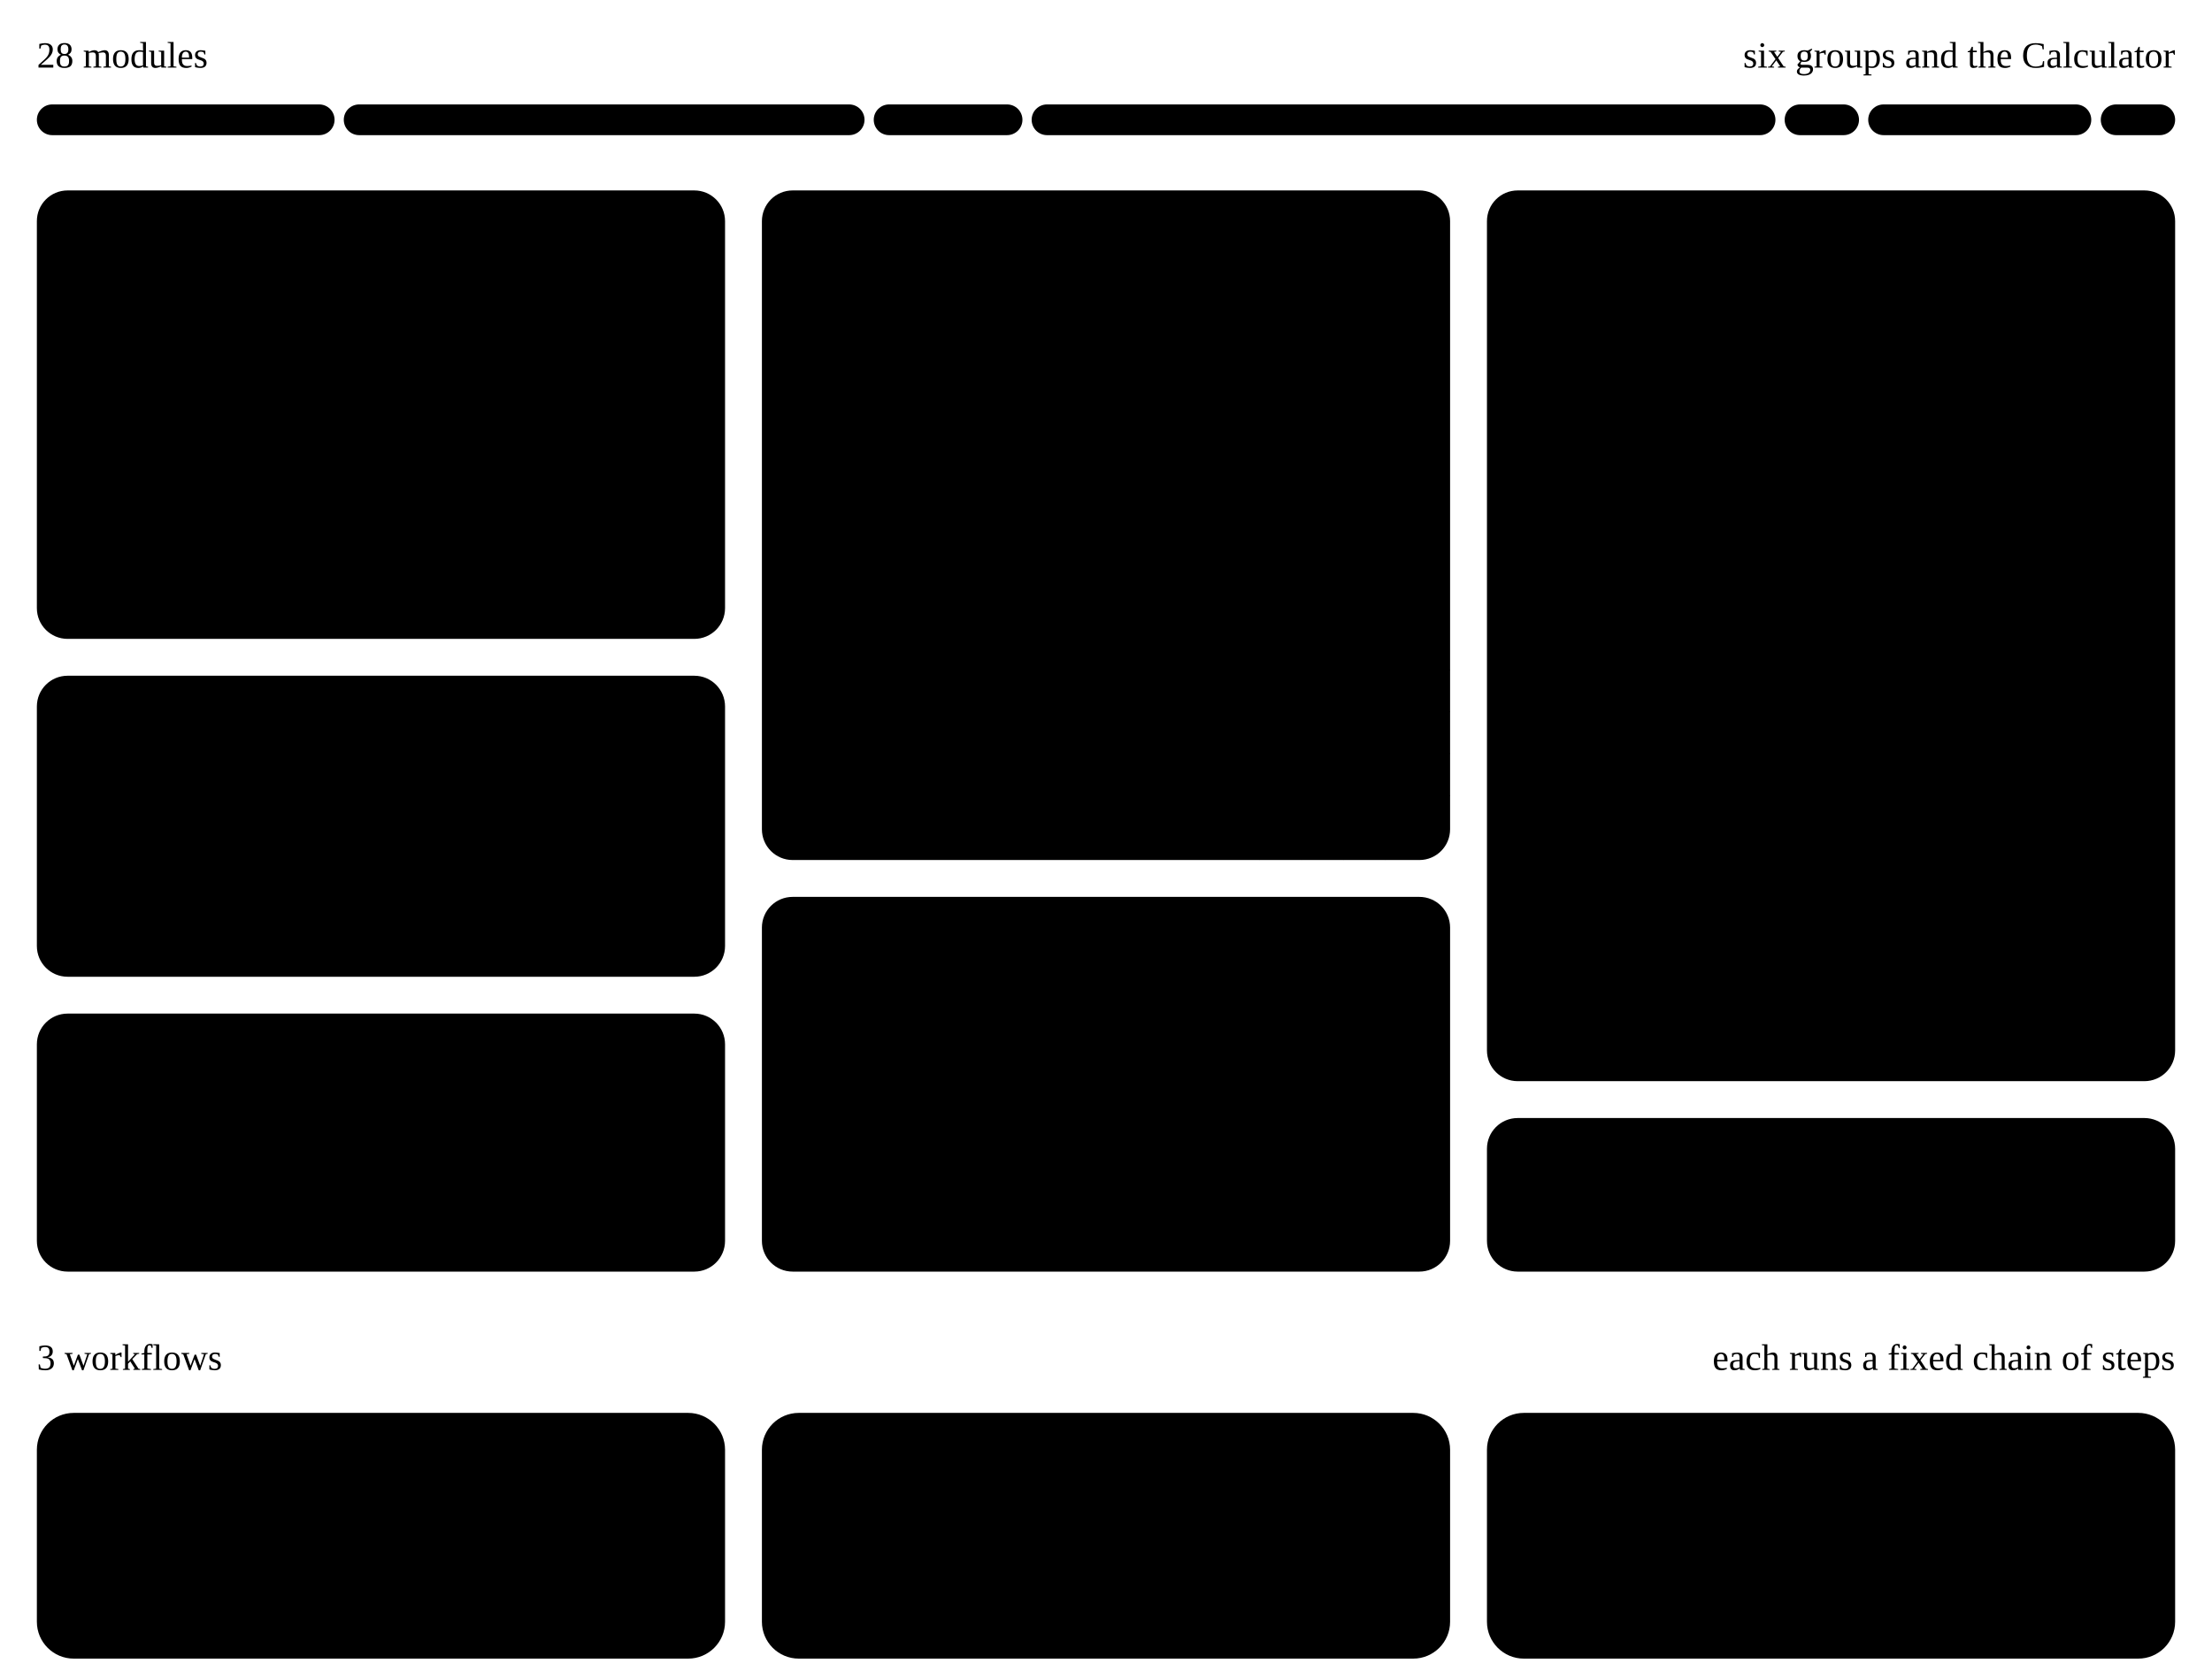
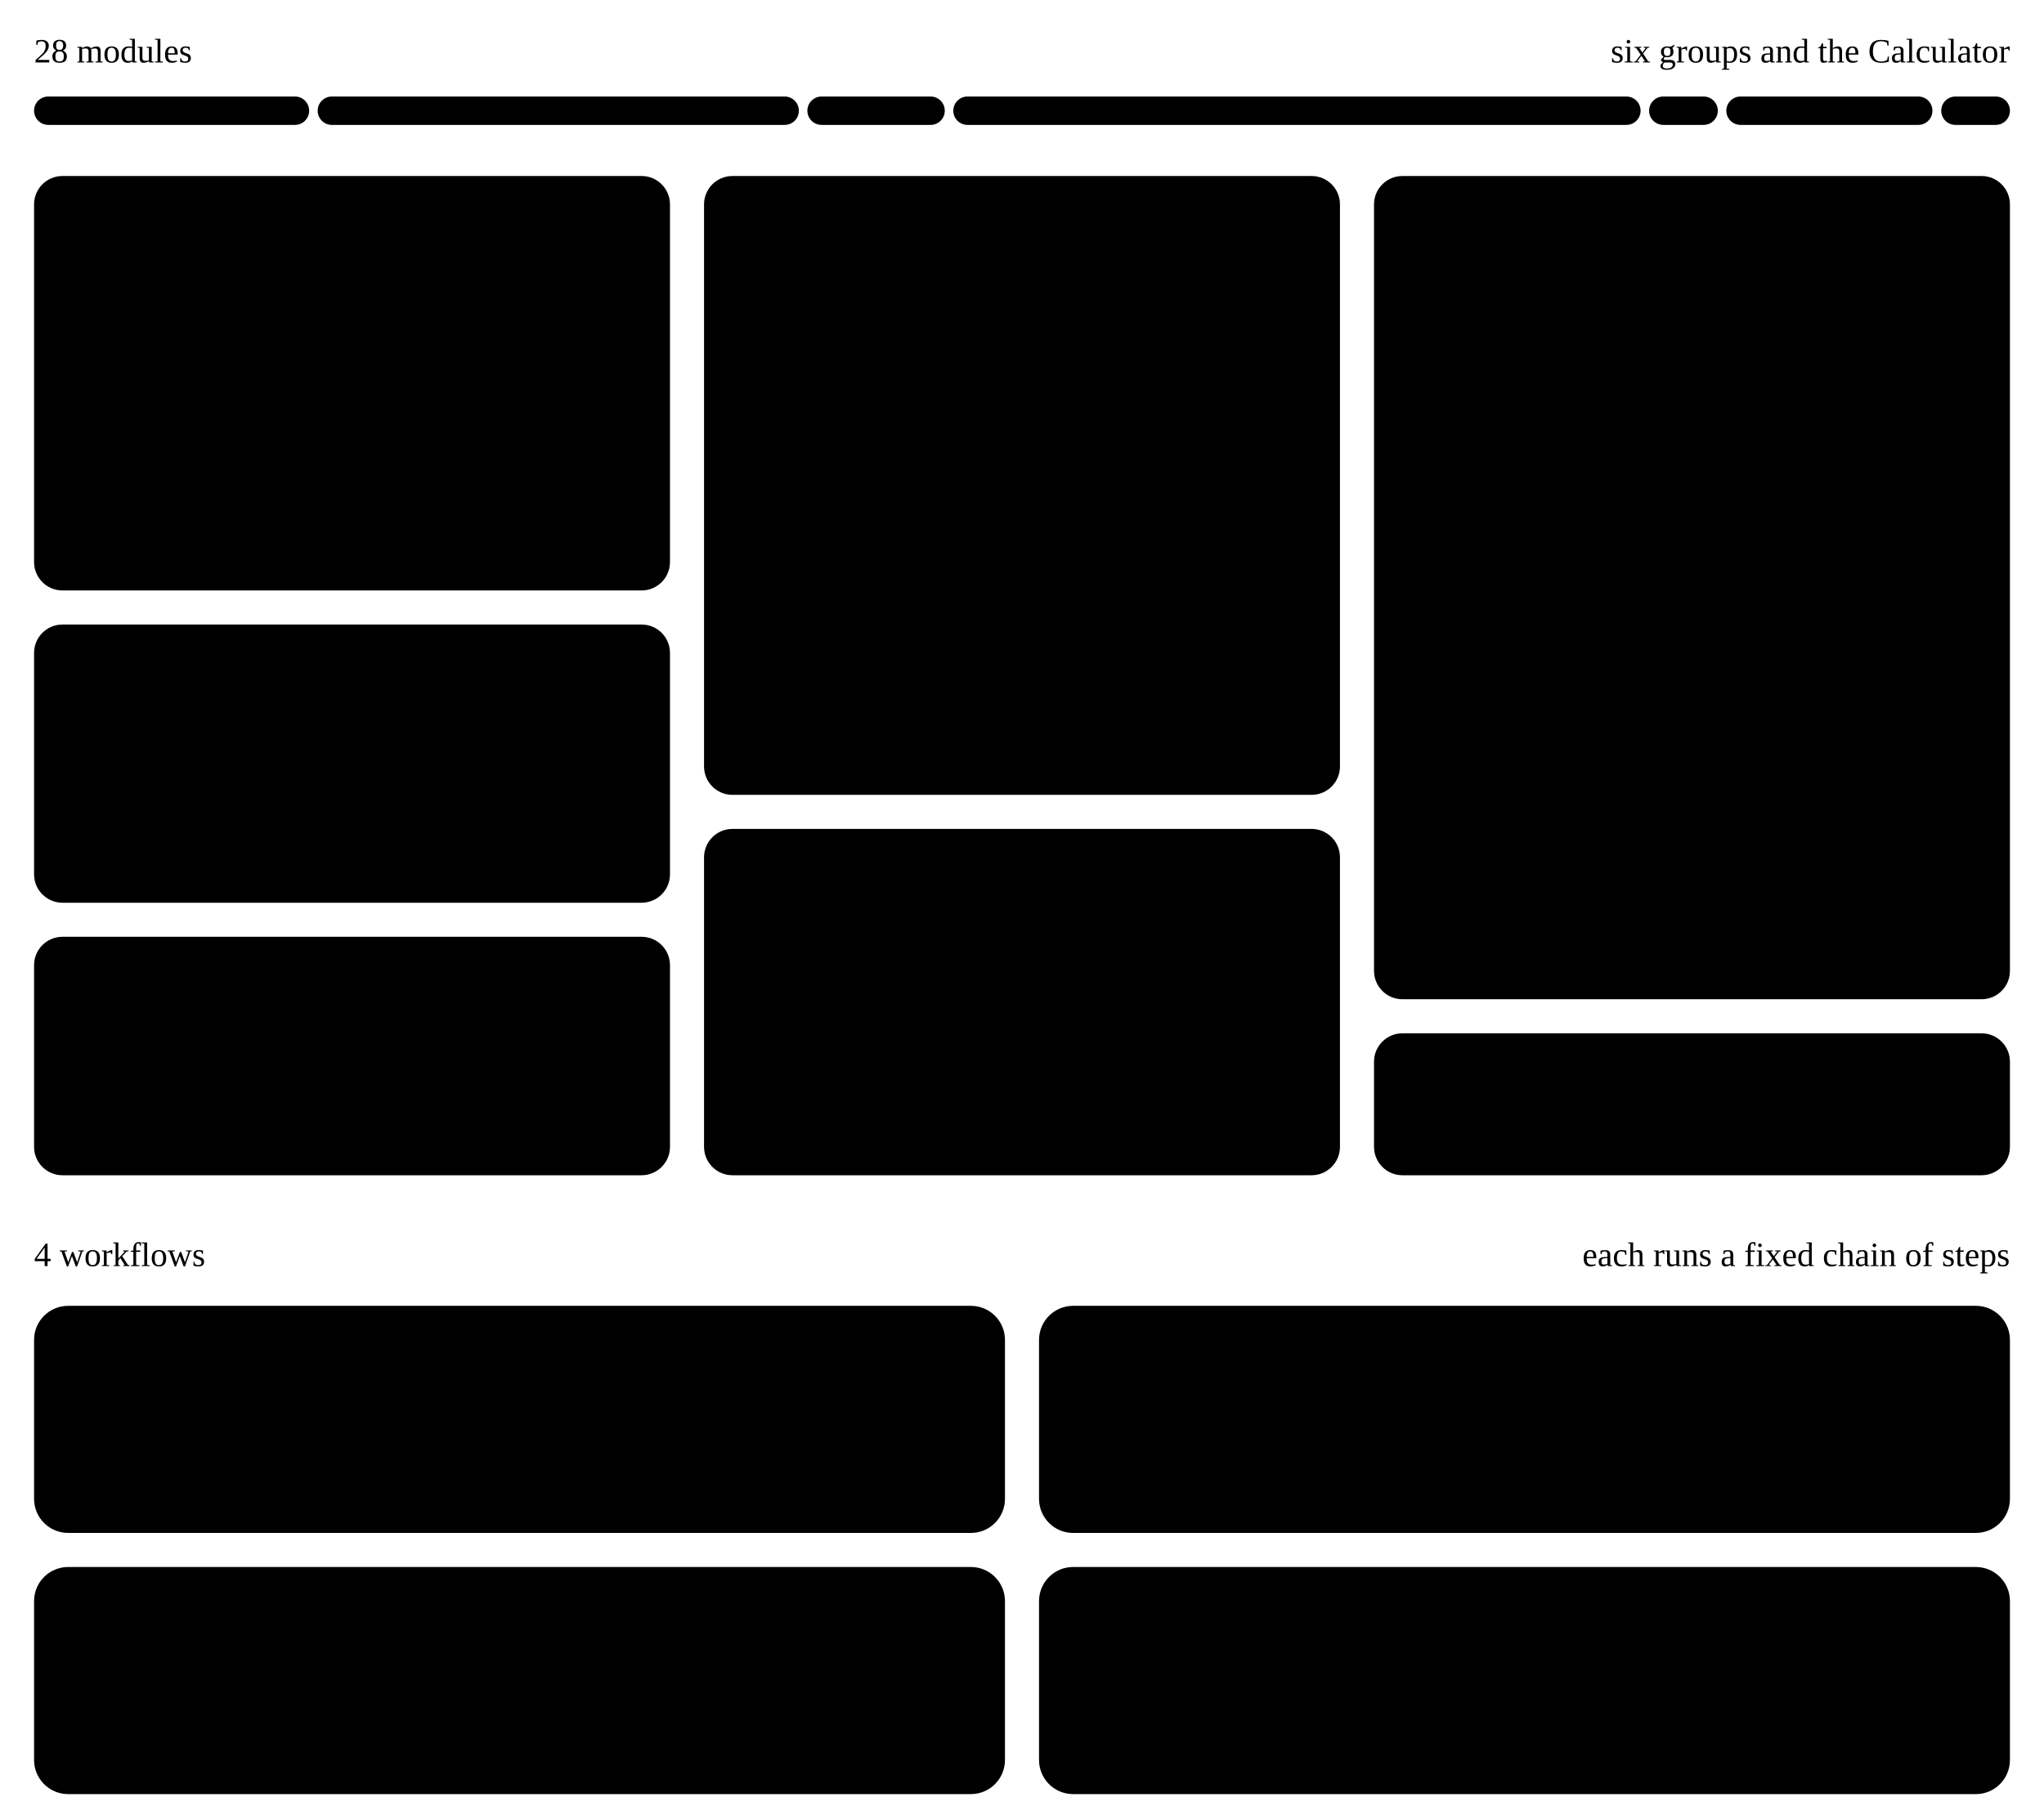
- <svg xmlns="http://www.w3.org/2000/svg" viewBox="0 0 720 544">
+ <svg xmlns="http://www.w3.org/2000/svg" viewBox="0 0 720 636">
  <defs>
    <clipPath id="cl-compound">
      <rect x="12" y="62" width="224" height="146" rx="10" />
    </clipPath>
    <clipPath id="cl-ms1">
      <rect x="12" y="220" width="224" height="98" rx="10" />
    </clipPath>
    <clipPath id="cl-ortho">
      <rect x="12" y="330" width="224" height="84" rx="10" />
    </clipPath>
    <clipPath id="cl-detect">
      <rect x="248" y="62" width="224" height="218" rx="10" />
    </clipPath>
    <clipPath id="cl-dataset">
      <rect x="248" y="292" width="224" height="122" rx="10" />
    </clipPath>
    <clipPath id="cl-spectrum">
      <rect x="484" y="62" width="224" height="290" rx="10" />
    </clipPath>
  </defs>
  <text class="fg-title" x="12" y="22">28 modules</text>
  <text class="fg-muted" x="708" y="22" text-anchor="end">six groups and the Calculator</text>
  <g class="fg-g-compound">
    <rect class="fg-gbar" x="12.0" y="34" width="96.9" height="10" rx="5" />
  </g>
  <g class="fg-g-detect">
    <rect class="fg-gbar" x="111.9" y="34" width="169.5" height="10" rx="5" />
  </g>
  <g class="fg-g-ms1">
    <rect class="fg-gbar" x="284.4" y="34" width="48.4" height="10" rx="5" />
  </g>
  <g class="fg-g-spectrum">
    <rect class="fg-gbar" x="335.8" y="34" width="242.1" height="10" rx="5" />
  </g>
  <g class="fg-g-ortho">
    <rect class="fg-gbar" x="580.9" y="34" width="24.2" height="10" rx="5" />
  </g>
  <g class="fg-g-dataset">
    <rect class="fg-gbar" x="608.1" y="34" width="72.6" height="10" rx="5" />
  </g>
  <g class="fg-g-calc">
    <rect class="fg-gbar" x="683.8" y="34" width="24.2" height="10" rx="5" />
  </g>
  <g class="fg-g-compound">
    <rect class="fg-gbox" x="12" y="62" width="224" height="146" rx="10" />
    <g clip-path="url(#cl-compound)">
      <g transform="translate(236 208) scale(.62) translate(-236 -208)">
        <path class="fg-gpat" d="M224.0 165.2L208.4 145.7" />
        <path class="fg-gpat" d="M206.0 134.4L212.6 110.3" />
        <path class="fg-gpat" d="M211.3 112.3L190.4 98.6" />
        <path class="fg-gpat" d="M213.9 108.3L193.0 94.6" />
        <path class="fg-gpat" d="M181.2 97.1L161.7 112.7" />
        <path class="fg-gpat" d="M163.9 111.8L175.1 141.3" />
        <path class="fg-gpat" d="M159.5 113.5L170.6 143.0" />
        <path class="fg-gpat" d="M172.8 142.2L152.9 166.5" />
        <path class="fg-gpat" d="M155.1 165.7L164.0 189.1" />
        <path class="fg-gpat" d="M150.6 167.4L159.5 190.8" />
        <path class="fg-gpat" d="M152.9 166.5L128.2 162.5" />
        <path class="fg-gpat" d="M117.7 166.5L101.9 185.8" />
        <path class="fg-gpat" d="M119.5 155.4L110.7 132.0" />
        <path class="fg-gpat" d="M110.3 134.4L85.6 130.3" />
        <path class="fg-gpat" d="M111.0 129.6L86.4 125.6" />
        <path class="fg-gpat" d="M110.7 132.0L126.5 112.6" />
        <path class="fg-gpat" d="M128.3 101.5L119.5 78.1" />
        <path class="fg-gpat" d="M172.8 142.2L197.8 141.0" />
        <path class="fg-gpat" d="M137.0 108.7L161.7 112.7" />
        <text class="fg-gpat-f" x="204.3" y="140.7" dy=".35em" text-anchor="middle" font-size="13" font-weight="600">N</text>
        <text class="fg-gpat-f" x="186.3" y="93.0" dy=".35em" text-anchor="middle" font-size="13" font-weight="600">N</text>
        <text class="fg-gpat-f" x="164.0" y="196.0" dy=".35em" text-anchor="middle" font-size="13" font-weight="600">O</text>
        <text class="fg-gpat-f" x="121.8" y="161.5" dy=".35em" text-anchor="middle" font-size="13" font-weight="600">N</text>
        <text class="fg-gpat-f" x="79.6" y="126.9" dy=".35em" text-anchor="middle" font-size="13" font-weight="600">O</text>
        <text class="fg-gpat-f" x="130.6" y="107.6" dy=".35em" text-anchor="middle" font-size="13" font-weight="600">N</text>
      </g>
    </g>
    <text class="fg-gtitle" x="28" y="86">Compound</text>
    <text class="fg-gtext" x="220" y="86" text-anchor="end">4</text>
  </g>
  <path class="fg-line" d="M24 96H224" />
  <text class="fg-small" x="28" y="118">Identity</text>
  <text class="fg-small" x="28" y="142">Structure &amp; Formats</text>
  <text class="fg-small" x="28" y="166">Properties &amp; Groups</text>
  <text class="fg-small" x="28" y="190">Lipid Short Name</text>
  <g class="fg-g-ms1">
    <rect class="fg-gbox" x="12" y="220" width="224" height="98" rx="10" />
    <g clip-path="url(#cl-ms1)">
      <g transform="translate(236 318) scale(.62) translate(-236 -318)">
        <rect class="fg-gpat-f" x="156" y="264" width="9" height="46" rx="2" />
        <rect class="fg-gpat-f" x="174" y="276" width="9" height="34" rx="2" />
        <rect class="fg-gpat-f" x="192" y="290" width="9" height="20" rx="2" />
        <rect class="fg-gpat-f" x="210" y="300" width="9" height="10" rx="2" />
      </g>
    </g>
    <text class="fg-gtitle" x="28" y="244">MS1</text>
    <text class="fg-gtext" x="220" y="244" text-anchor="end">2</text>
  </g>
  <path class="fg-line" d="M24 254H224" />
  <text class="fg-small" x="28" y="276">Mass Search</text>
  <text class="fg-small" x="28" y="300">Theoretical</text>
  <g class="fg-g-ortho">
    <rect class="fg-gbox" x="12" y="330" width="224" height="84" rx="10" />
    <g clip-path="url(#cl-ortho)">
      <g transform="translate(236 414) scale(.62) translate(-236 -414)">
        <circle class="fg-gpat-f" cx="218" cy="400" r="2.6" />
        <circle class="fg-gpat-f" cx="218" cy="386" r="2.6" />
        <circle class="fg-gpat-f" cx="218" cy="372" r="2.6" />
        <circle class="fg-gpat-f" cx="204" cy="400" r="2.6" />
        <circle class="fg-gpat-f" cx="204" cy="386" r="2.6" />
        <circle class="fg-gpat-f" cx="204" cy="372" r="2.6" />
        <circle class="fg-gpat-f" cx="190" cy="400" r="2.6" />
        <circle class="fg-gpat-f" cx="190" cy="386" r="2.6" />
        <circle class="fg-gpat-f" cx="190" cy="372" r="2.6" />
        <circle class="fg-gpat-f" cx="176" cy="400" r="2.6" />
        <circle class="fg-gpat-f" cx="176" cy="386" r="2.6" />
        <circle class="fg-gpat-f" cx="176" cy="372" r="2.6" />
      </g>
    </g>
    <text class="fg-gtitle" x="28" y="354">Orthogonal</text>
    <text class="fg-gtext" x="220" y="354" text-anchor="end">1</text>
  </g>
  <path class="fg-line" d="M24 364H224" />
  <text class="fg-small" x="28" y="386">CCS</text>
  <g class="fg-g-detect">
    <rect class="fg-gbox" x="248" y="62" width="224" height="218" rx="10" />
    <g clip-path="url(#cl-detect)">
      <g transform="translate(472 280) scale(.62) translate(-472 -280)">
        <path class="fg-gpat" d="M438 280A34 34 0 0 1 472 246" />
        <path class="fg-gpat" d="M416 280A56 56 0 0 1 472 224" />
        <path class="fg-gpat" d="M394 280A78 78 0 0 1 472 202" />
        <path class="fg-gpat" d="M372 280A100 100 0 0 1 472 180" />
      </g>
    </g>
    <text class="fg-gtitle" x="264" y="86">Detectability</text>
    <text class="fg-gtext" x="456" y="86" text-anchor="end">7</text>
  </g>
  <path class="fg-line" d="M260 96H460" />
  <text class="fg-small" x="264" y="118">Platform</text>
  <text class="fg-small" x="264" y="142">Separation</text>
  <text class="fg-small" x="264" y="166">Ionization</text>
  <text class="fg-small" x="264" y="190">Adducts</text>
  <text class="fg-small" x="264" y="214">Non-MS Detection</text>
  <text class="fg-small" x="264" y="238">Derivatization</text>
  <text class="fg-small" x="264" y="262">Known Methods</text>
  <g class="fg-g-dataset">
    <rect class="fg-gbox" x="248" y="292" width="224" height="122" rx="10" />
    <g clip-path="url(#cl-dataset)">
      <g transform="translate(472 414) scale(.62) translate(-472 -414)">
        <path class="fg-gpat" d="M446 392L410 374" />
        <path class="fg-gpat" d="M410 374L432 348" />
        <path class="fg-gpat" d="M446 392L432 348" />
        <path class="fg-gpat" d="M410 374L380 390" />
        <path class="fg-gpat" d="M410 374L386 344" />
        <path class="fg-gpat" d="M432 348L386 344" />
        <circle class="fg-gpat-f" cx="446" cy="392" r="4.5" />
        <circle class="fg-gpat-f" cx="410" cy="374" r="4.5" />
        <circle class="fg-gpat-f" cx="432" cy="348" r="4.5" />
        <circle class="fg-gpat-f" cx="380" cy="390" r="4.5" />
        <circle class="fg-gpat-f" cx="386" cy="344" r="4.5" />
      </g>
    </g>
    <text class="fg-gtitle" x="264" y="316">Dataset Search</text>
    <text class="fg-gtext" x="456" y="316" text-anchor="end">3</text>
  </g>
  <path class="fg-line" d="M260 326H460" />
  <text class="fg-small" x="264" y="348">Spectrum in Which Set</text>
  <text class="fg-small" x="264" y="372">Dataset Finder</text>
  <text class="fg-small" x="264" y="396">Fragment Pattern</text>
  <g class="fg-g-spectrum">
    <rect class="fg-gbox" x="484" y="62" width="224" height="290" rx="10" />
    <g clip-path="url(#cl-spectrum)">
      <g transform="translate(708 352) scale(.62) translate(-708 -352)">
        <path class="fg-gpat" d="M696 344V330" />
        <path class="fg-gpat" d="M688 344V314" />
        <path class="fg-gpat" d="M680 344V322" />
        <path class="fg-gpat" d="M672 344V284" />
        <path class="fg-gpat" d="M664 344V326" />
        <path class="fg-gpat" d="M656 344V304" />
        <path class="fg-gpat" d="M648 344V318" />
        <path class="fg-gpat" d="M640 344V260" />
        <path class="fg-gpat" d="M632 344V324" />
        <path class="fg-gpat" d="M624 344V310" />
        <path class="fg-gpat" d="M616 344V328" />
        <path class="fg-gpat" d="M608 344V292" />
        <path class="fg-gpat" d="M600 344V320" />
        <path class="fg-gpat" d="M592 344V274" />
        <path class="fg-gpat" d="M584 344V326" />
        <path class="fg-gpat" d="M576 344V316" />
        <path class="fg-gpat" d="M568 344V308" />
        <path class="fg-gpat" d="M560 344V324" />
        <path class="fg-gpat" d="M556 344H702" />
      </g>
    </g>
    <text class="fg-gtitle" x="500" y="86">Spectrum</text>
    <text class="fg-gtext" x="692" y="86" text-anchor="end">10</text>
  </g>
  <path class="fg-line" d="M496 96H696" />
  <text class="fg-small" x="500" y="118">Spectrum Cleanup</text>
  <text class="fg-small" x="500" y="142">Similarity</text>
  <text class="fg-small" x="500" y="166">Library Search</text>
  <text class="fg-small" x="500" y="190">Formula Annotation</text>
  <text class="fg-small" x="500" y="214">Structure Prediction</text>
  <text class="fg-small" x="500" y="238">De Novo Structure</text>
  <text class="fg-small" x="500" y="262">EI-MS Prediction</text>
  <text class="fg-small" x="500" y="286">MS/MS Prediction</text>
  <text class="fg-small" x="500" y="310">Fragment Explanation</text>
  <text class="fg-small" x="500" y="334">Alternative Explanations</text>
  <g class="fg-g-calc">
    <rect class="fg-gbox" x="484" y="364" width="224" height="50" rx="10" />
    <text class="fg-gtitle" x="500" y="394">Calculator</text>
  </g>
-   <text class="fg-title" x="12" y="446">3 workflows</text>
+   <text class="fg-title" x="12" y="446">4 workflows</text>
  <text class="fg-muted" x="708" y="446" text-anchor="end">each runs a fixed chain of steps</text>
-   <rect class="fg-wf" x="12" y="460" width="224" height="80" rx="12" />
+   <rect class="fg-wf" x="12" y="460" width="342" height="80" rx="12" />
  <text class="fg-wf-text" x="28" y="488">MS/MS Annotation</text>
  <text class="fg-wf-sub" x="28" y="508">8 steps</text>
-   <path class="fg-wf-line" d="M30 524H218" />
+   <path class="fg-wf-line" d="M30 524H336" />
  <circle class="fg-wf-dot" cx="30.0" cy="524" r="3.5" />
-   <circle class="fg-wf-dot" cx="56.9" cy="524" r="3.5" />
-   <circle class="fg-wf-dot" cx="83.7" cy="524" r="3.5" />
-   <circle class="fg-wf-dot" cx="110.6" cy="524" r="3.5" />
-   <circle class="fg-wf-dot" cx="137.4" cy="524" r="3.5" />
-   <circle class="fg-wf-dot" cx="164.3" cy="524" r="3.5" />
-   <circle class="fg-wf-dot" cx="191.1" cy="524" r="3.5" />
-   <circle class="fg-wf-dot" cx="218.0" cy="524" r="3.5" />
-   <rect class="fg-wf" x="248" y="460" width="224" height="80" rx="12" />
-   <text class="fg-wf-text" x="264" y="488">EI MS Annotation</text>
-   <text class="fg-wf-sub" x="264" y="508">9 steps</text>
-   <path class="fg-wf-line" d="M266 524H454" />
-   <circle class="fg-wf-dot" cx="266.0" cy="524" r="3.5" />
-   <circle class="fg-wf-dot" cx="289.5" cy="524" r="3.5" />
-   <circle class="fg-wf-dot" cx="313.0" cy="524" r="3.5" />
-   <circle class="fg-wf-dot" cx="336.5" cy="524" r="3.5" />
-   <circle class="fg-wf-dot" cx="360.0" cy="524" r="3.5" />
-   <circle class="fg-wf-dot" cx="383.5" cy="524" r="3.5" />
-   <circle class="fg-wf-dot" cx="407.0" cy="524" r="3.5" />
-   <circle class="fg-wf-dot" cx="430.5" cy="524" r="3.5" />
-   <circle class="fg-wf-dot" cx="454.0" cy="524" r="3.5" />
-   <rect class="fg-wf" x="484" y="460" width="224" height="80" rx="12" />
-   <text class="fg-wf-text" x="500" y="488">Targeted Method</text>
-   <text class="fg-wf-sub" x="500" y="508">9 steps</text>
-   <path class="fg-wf-line" d="M502 524H690" />
-   <circle class="fg-wf-dot" cx="502.0" cy="524" r="3.5" />
-   <circle class="fg-wf-dot" cx="525.5" cy="524" r="3.5" />
-   <circle class="fg-wf-dot" cx="549.0" cy="524" r="3.5" />
-   <circle class="fg-wf-dot" cx="572.5" cy="524" r="3.5" />
-   <circle class="fg-wf-dot" cx="596.0" cy="524" r="3.5" />
-   <circle class="fg-wf-dot" cx="619.5" cy="524" r="3.5" />
-   <circle class="fg-wf-dot" cx="643.0" cy="524" r="3.5" />
-   <circle class="fg-wf-dot" cx="666.5" cy="524" r="3.5" />
+   <circle class="fg-wf-dot" cx="73.7" cy="524" r="3.5" />
+   <circle class="fg-wf-dot" cx="117.4" cy="524" r="3.5" />
+   <circle class="fg-wf-dot" cx="161.1" cy="524" r="3.5" />
+   <circle class="fg-wf-dot" cx="204.9" cy="524" r="3.5" />
+   <circle class="fg-wf-dot" cx="248.6" cy="524" r="3.5" />
+   <circle class="fg-wf-dot" cx="292.3" cy="524" r="3.5" />
+   <circle class="fg-wf-dot" cx="336.0" cy="524" r="3.5" />
+   <rect class="fg-wf" x="366" y="460" width="342" height="80" rx="12" />
+   <text class="fg-wf-text" x="382" y="488">EI MS Annotation</text>
+   <text class="fg-wf-sub" x="382" y="508">9 steps</text>
+   <path class="fg-wf-line" d="M384 524H690" />
+   <circle class="fg-wf-dot" cx="384.0" cy="524" r="3.5" />
+   <circle class="fg-wf-dot" cx="422.2" cy="524" r="3.5" />
+   <circle class="fg-wf-dot" cx="460.5" cy="524" r="3.5" />
+   <circle class="fg-wf-dot" cx="498.8" cy="524" r="3.5" />
+   <circle class="fg-wf-dot" cx="537.0" cy="524" r="3.5" />
+   <circle class="fg-wf-dot" cx="575.2" cy="524" r="3.5" />
+   <circle class="fg-wf-dot" cx="613.5" cy="524" r="3.5" />
+   <circle class="fg-wf-dot" cx="651.8" cy="524" r="3.5" />
  <circle class="fg-wf-dot" cx="690.0" cy="524" r="3.5" />
+   <rect class="fg-wf" x="12" y="552" width="342" height="80" rx="12" />
+   <text class="fg-wf-text" x="28" y="580">Targeted Method</text>
+   <text class="fg-wf-sub" x="28" y="600">9 steps</text>
+   <path class="fg-wf-line" d="M30 616H336" />
+   <circle class="fg-wf-dot" cx="30.0" cy="616" r="3.5" />
+   <circle class="fg-wf-dot" cx="68.2" cy="616" r="3.5" />
+   <circle class="fg-wf-dot" cx="106.5" cy="616" r="3.5" />
+   <circle class="fg-wf-dot" cx="144.8" cy="616" r="3.5" />
+   <circle class="fg-wf-dot" cx="183.0" cy="616" r="3.5" />
+   <circle class="fg-wf-dot" cx="221.2" cy="616" r="3.5" />
+   <circle class="fg-wf-dot" cx="259.5" cy="616" r="3.5" />
+   <circle class="fg-wf-dot" cx="297.8" cy="616" r="3.5" />
+   <circle class="fg-wf-dot" cx="336.0" cy="616" r="3.5" />
+   <rect class="fg-wf" x="366" y="552" width="342" height="80" rx="12" />
+   <text class="fg-wf-text" x="382" y="580">Lipid Fragment Explanation</text>
+   <text class="fg-wf-sub" x="382" y="600">3 steps</text>
+   <path class="fg-wf-line" d="M384 616H690" />
+   <circle class="fg-wf-dot" cx="384.0" cy="616" r="3.5" />
+   <circle class="fg-wf-dot" cx="537.0" cy="616" r="3.5" />
+   <circle class="fg-wf-dot" cx="690.0" cy="616" r="3.5" />
</svg>
